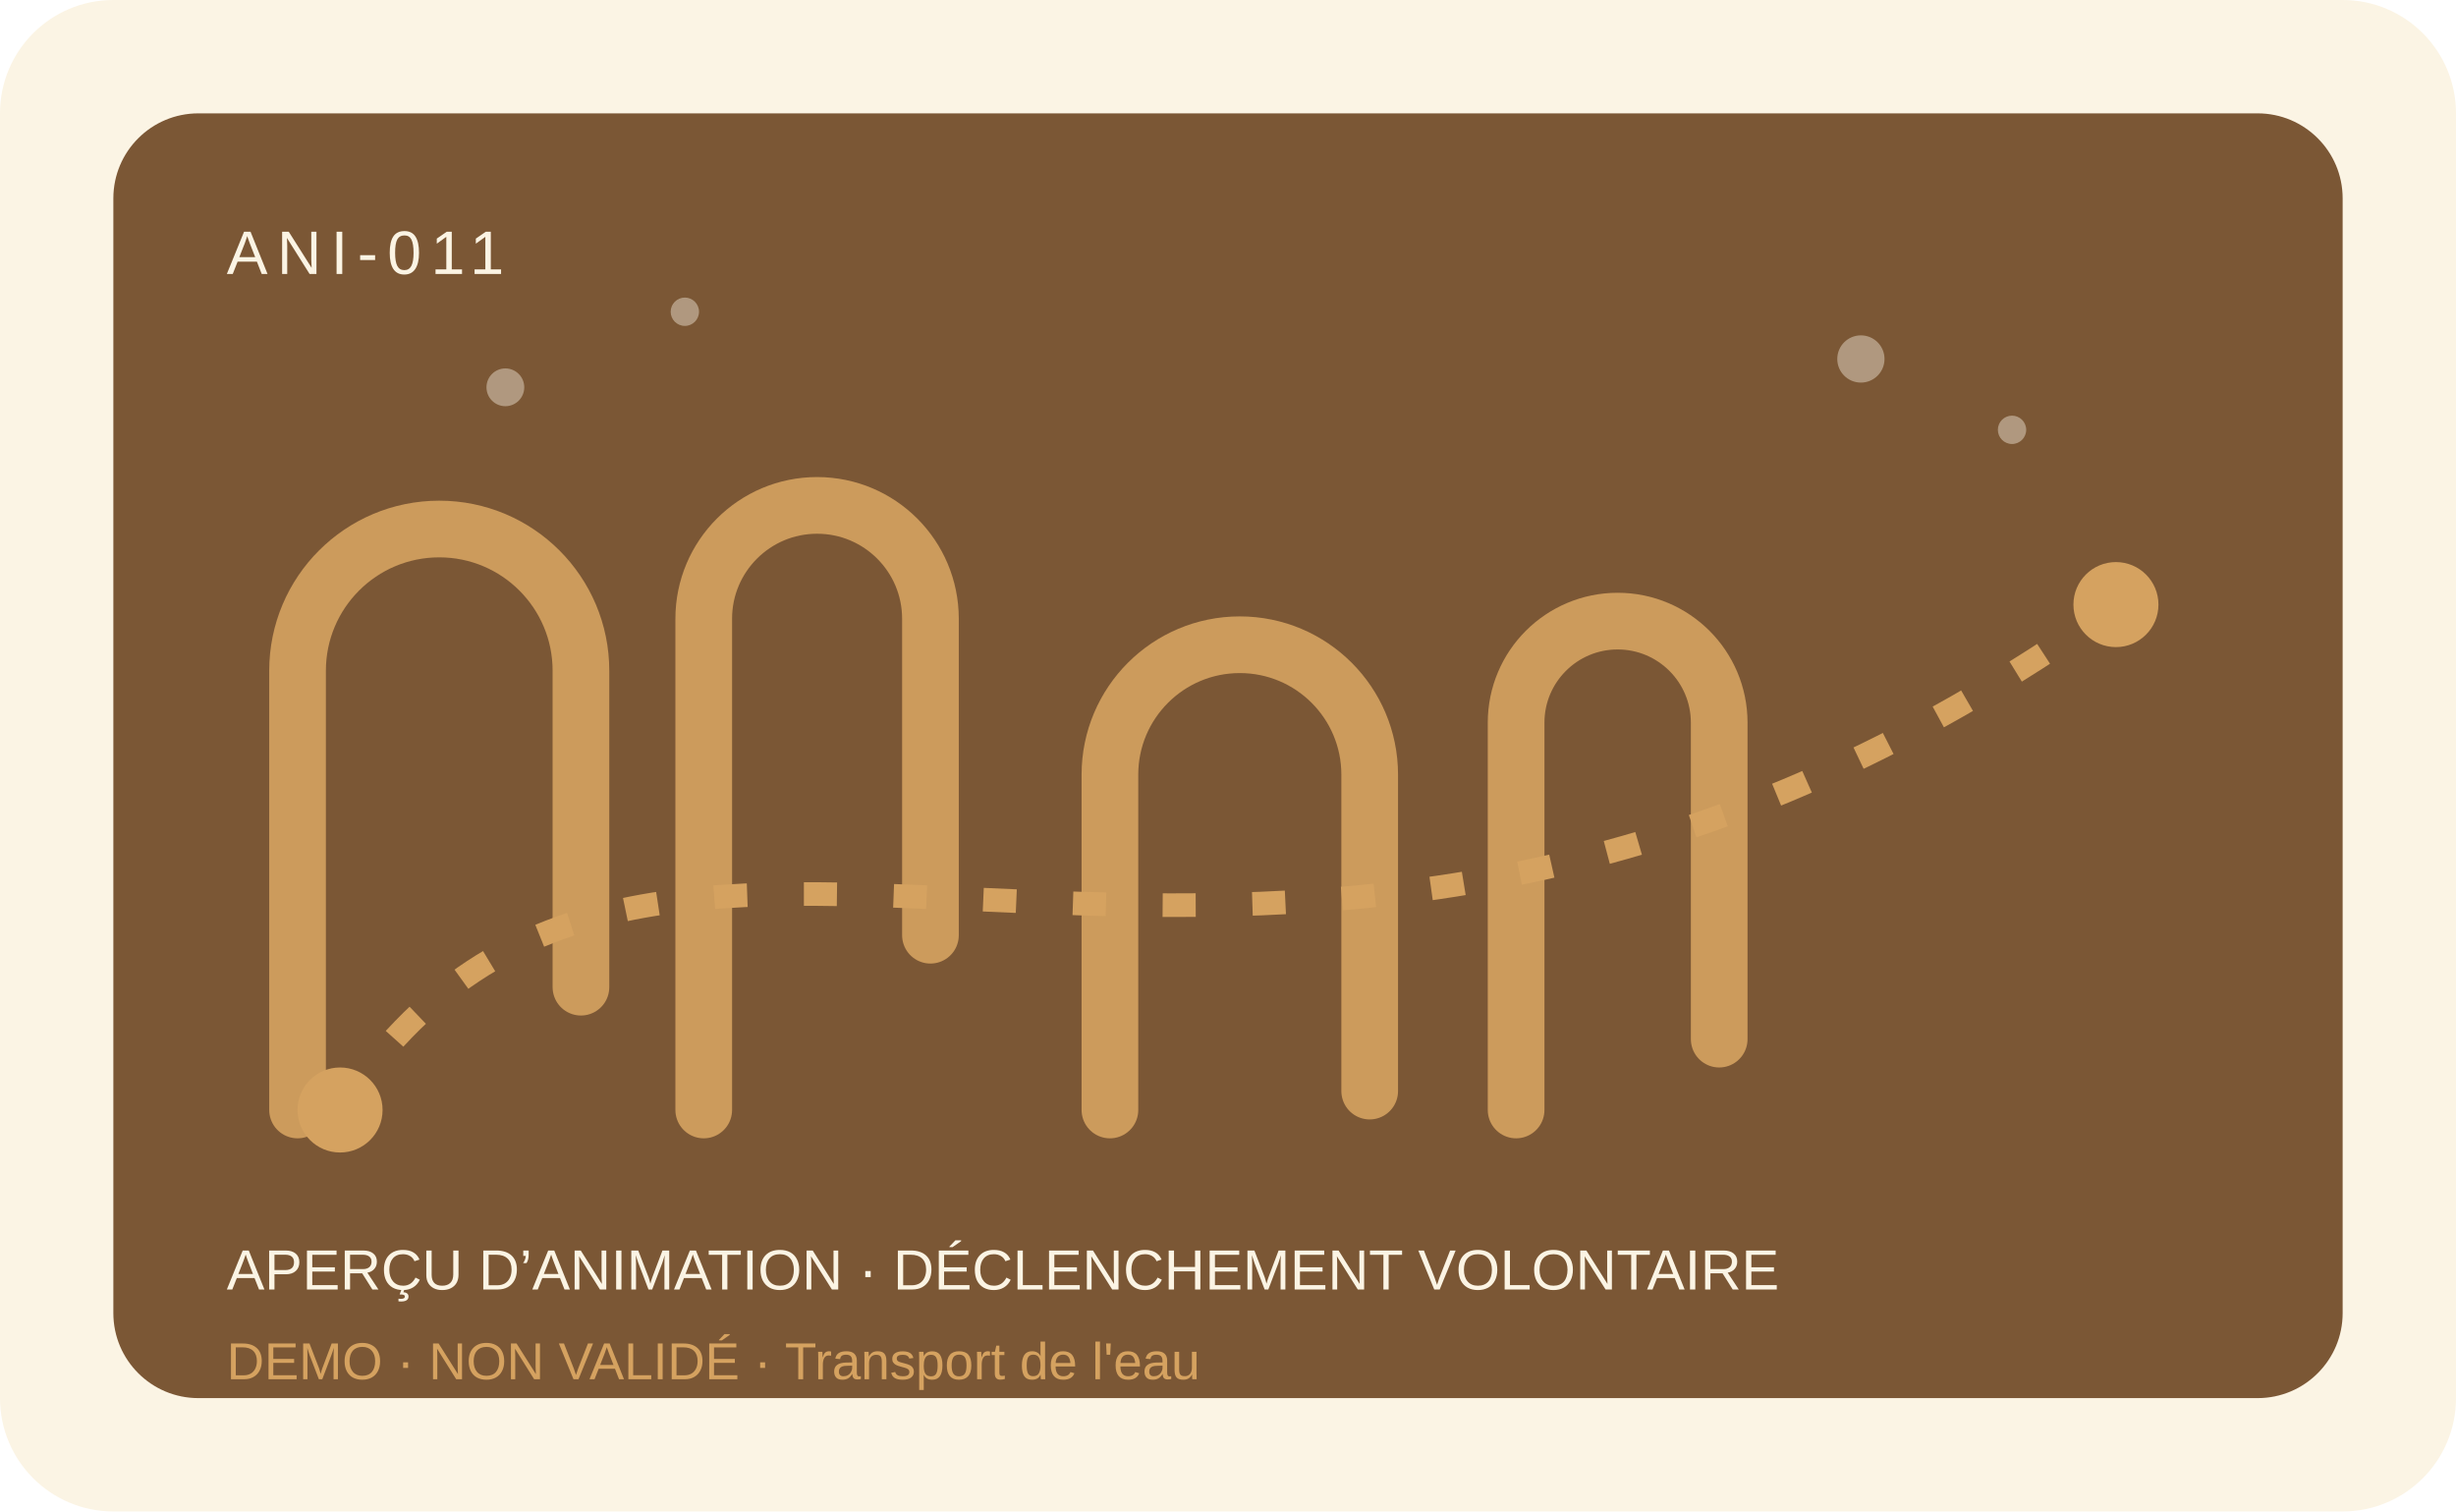
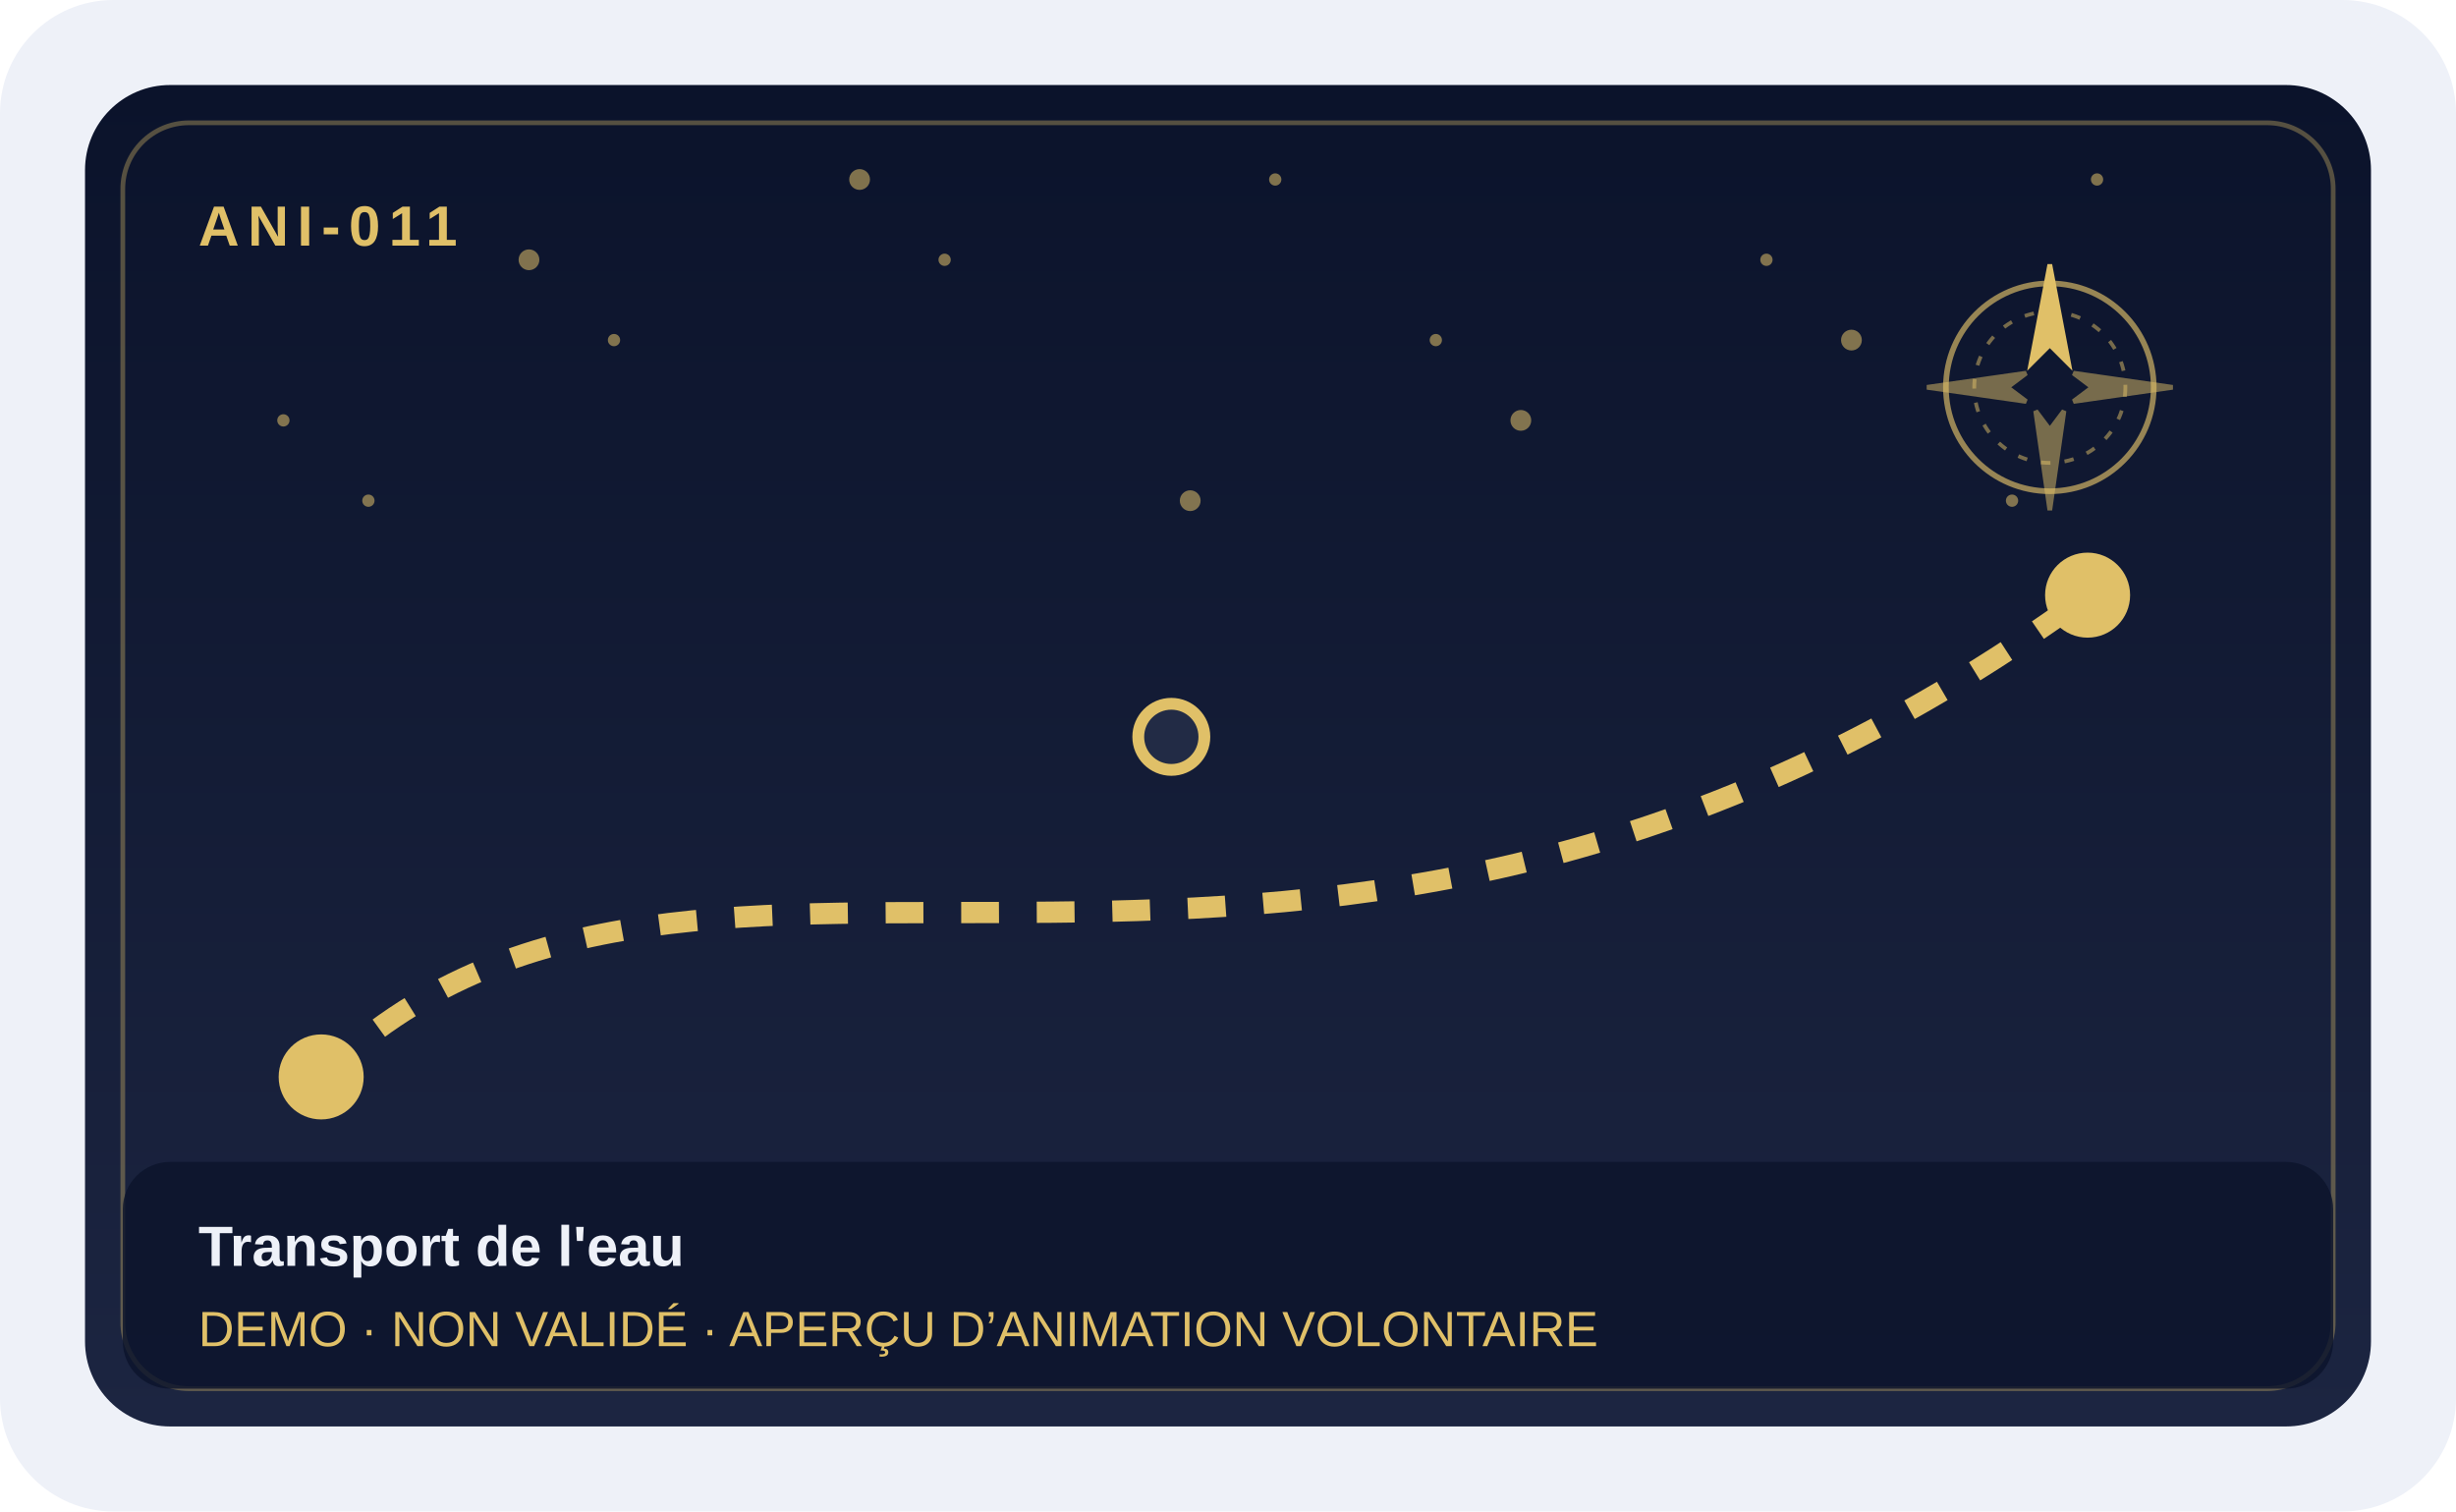
<svg xmlns="http://www.w3.org/2000/svg" viewBox="0 0 520 320" role="img" aria-labelledby="title desc">
-   <rect width="520" height="320" rx="24" fill="#fbf4e4" />
-   <rect x="24" y="24" width="472" height="272" rx="18" fill="#76502e" opacity=".96" />
-   <g opacity=".9">
-     <path d="M63 235V142a30 30 0 0 1 60 0v67" fill="none" stroke="#d5a260" stroke-width="12" stroke-linecap="round" />
-     <path d="M149 235V131a24 24 0 0 1 48 0v67" fill="none" stroke="#d5a260" stroke-width="12" stroke-linecap="round" />
-     <path d="M235 235V164a27.5 27.5 0 0 1 55 0v67" fill="none" stroke="#d5a260" stroke-width="12" stroke-linecap="round" />
-     <path d="M321 235V153a21.5 21.5 0 0 1 43 0v67" fill="none" stroke="#d5a260" stroke-width="12" stroke-linecap="round" />
+   <defs>
+     <linearGradient id="sky-ani-011" x1="0" y1="0" x2="0" y2="1">
+       <stop offset="0%" stop-color="#0b132b" />
+       <stop offset="100%" stop-color="#1c2541" />
+     </linearGradient>
+   </defs>
+   <rect width="520" height="320" rx="24" fill="#eef1f8" />
+   <rect x="18" y="18" width="484" height="284" rx="18" fill="url(#sky-ani-011)" />
+   <rect x="26" y="26" width="468" height="268" rx="14" fill="none" stroke="#e0c068" stroke-width="1" opacity="0.35" />
+   <g fill="#e0c068" opacity="0.55">
+     <circle cx="112" cy="55" r="2.2" />
+     <circle cx="426" cy="106" r="1.3" />
+     <circle cx="304" cy="72" r="1.3" />
+     <circle cx="182" cy="38" r="2.2" />
+     <circle cx="60" cy="89" r="1.3" />
+     <circle cx="374" cy="55" r="1.3" />
+     <circle cx="252" cy="106" r="2.2" />
+     <circle cx="130" cy="72" r="1.3" />
+     <circle cx="444" cy="38" r="1.3" />
+     <circle cx="322" cy="89" r="2.2" />
+     <circle cx="200" cy="55" r="1.3" />
+     <circle cx="78" cy="106" r="1.3" />
+     <circle cx="392" cy="72" r="2.2" />
+     <circle cx="270" cy="38" r="1.3" />
  </g>
-   <path d="M72 235 C140 130, 266 258, 448 128" fill="none" stroke="#d5a260" stroke-width="5" stroke-dasharray="7 12" />
-   <circle cx="72" cy="235" r="9" fill="#d5a260" />
-   <circle cx="448" cy="128" r="9" fill="#d5a260" />
-   <g fill="#fbf4e4" opacity=".42">
-     <circle cx="107" cy="82" r="4" />
-     <circle cx="145" cy="66" r="3" />
-     <circle cx="394" cy="76" r="5" />
-     <circle cx="426" cy="91" r="3" />
+   <g transform="translate(434,82)" stroke="#e0c068" fill="none">
+     <circle cx="0" cy="0" r="22" stroke-width="1.2" opacity="0.65" />
+     <circle cx="0" cy="0" r="16" stroke-width="0.8" stroke-dasharray="2 3" opacity="0.5" />
+     <polygon points="0,-26 4,-5 0,-9 -4,-5" fill="#e0c068" />
+     <polygon points="0,26 3,5 0,9 -3,5" fill="#e0c068" opacity="0.5" />
+     <polygon points="-26,0 -5,-3 -9,0 -5,3" fill="#e0c068" opacity="0.5" />
+     <polygon points="26,0 5,-3 9,0 5,3" fill="#e0c068" opacity="0.5" />
  </g>
-   <text x="48" y="58" fill="#fbf4e4" font-family="Arial, sans-serif" font-size="13" letter-spacing="2">ANI-011</text>
-   <text x="48" y="273" fill="#fbf4e4" font-family="Arial, sans-serif" font-size="12">APERÇU D’ANIMATION · DÉCLENCHEMENT VOLONTAIRE</text>
-   <text x="48" y="292" fill="#d5a260" font-family="Arial, sans-serif" font-size="11">DEMO · NON VALIDÉ · Transport de l'eau</text>
+   <path d="M68 228 C148 150, 276 247, 442 126" fill="none" stroke="#e0c068" stroke-width="4.5" stroke-dasharray="8 8" />
+   <circle cx="68" cy="228" r="9" fill="#e0c068" />
+   <circle cx="248" cy="156" r="7" fill="#222b45" stroke="#e0c068" stroke-width="2.5" />
+   <circle cx="442" cy="126" r="9" fill="#e0c068" />
+   <rect x="26" y="246" width="468" height="48" rx="10" fill="#0b132b" opacity="0.82" />
+   <text x="42" y="52" fill="#e0c068" font-family="Arial, sans-serif" font-size="12" font-weight="bold" letter-spacing="1.8">ANI-011</text>
+   <text x="42" y="268" fill="#eef1f8" font-family="Arial, sans-serif" font-size="12" font-weight="bold">Transport de l'eau</text>
+   <text x="42" y="285" fill="#e0c068" font-family="Arial, sans-serif" font-size="10.5">DEMO · NON VALIDÉ · APERÇU D’ANIMATION VOLONTAIRE</text>
</svg>
